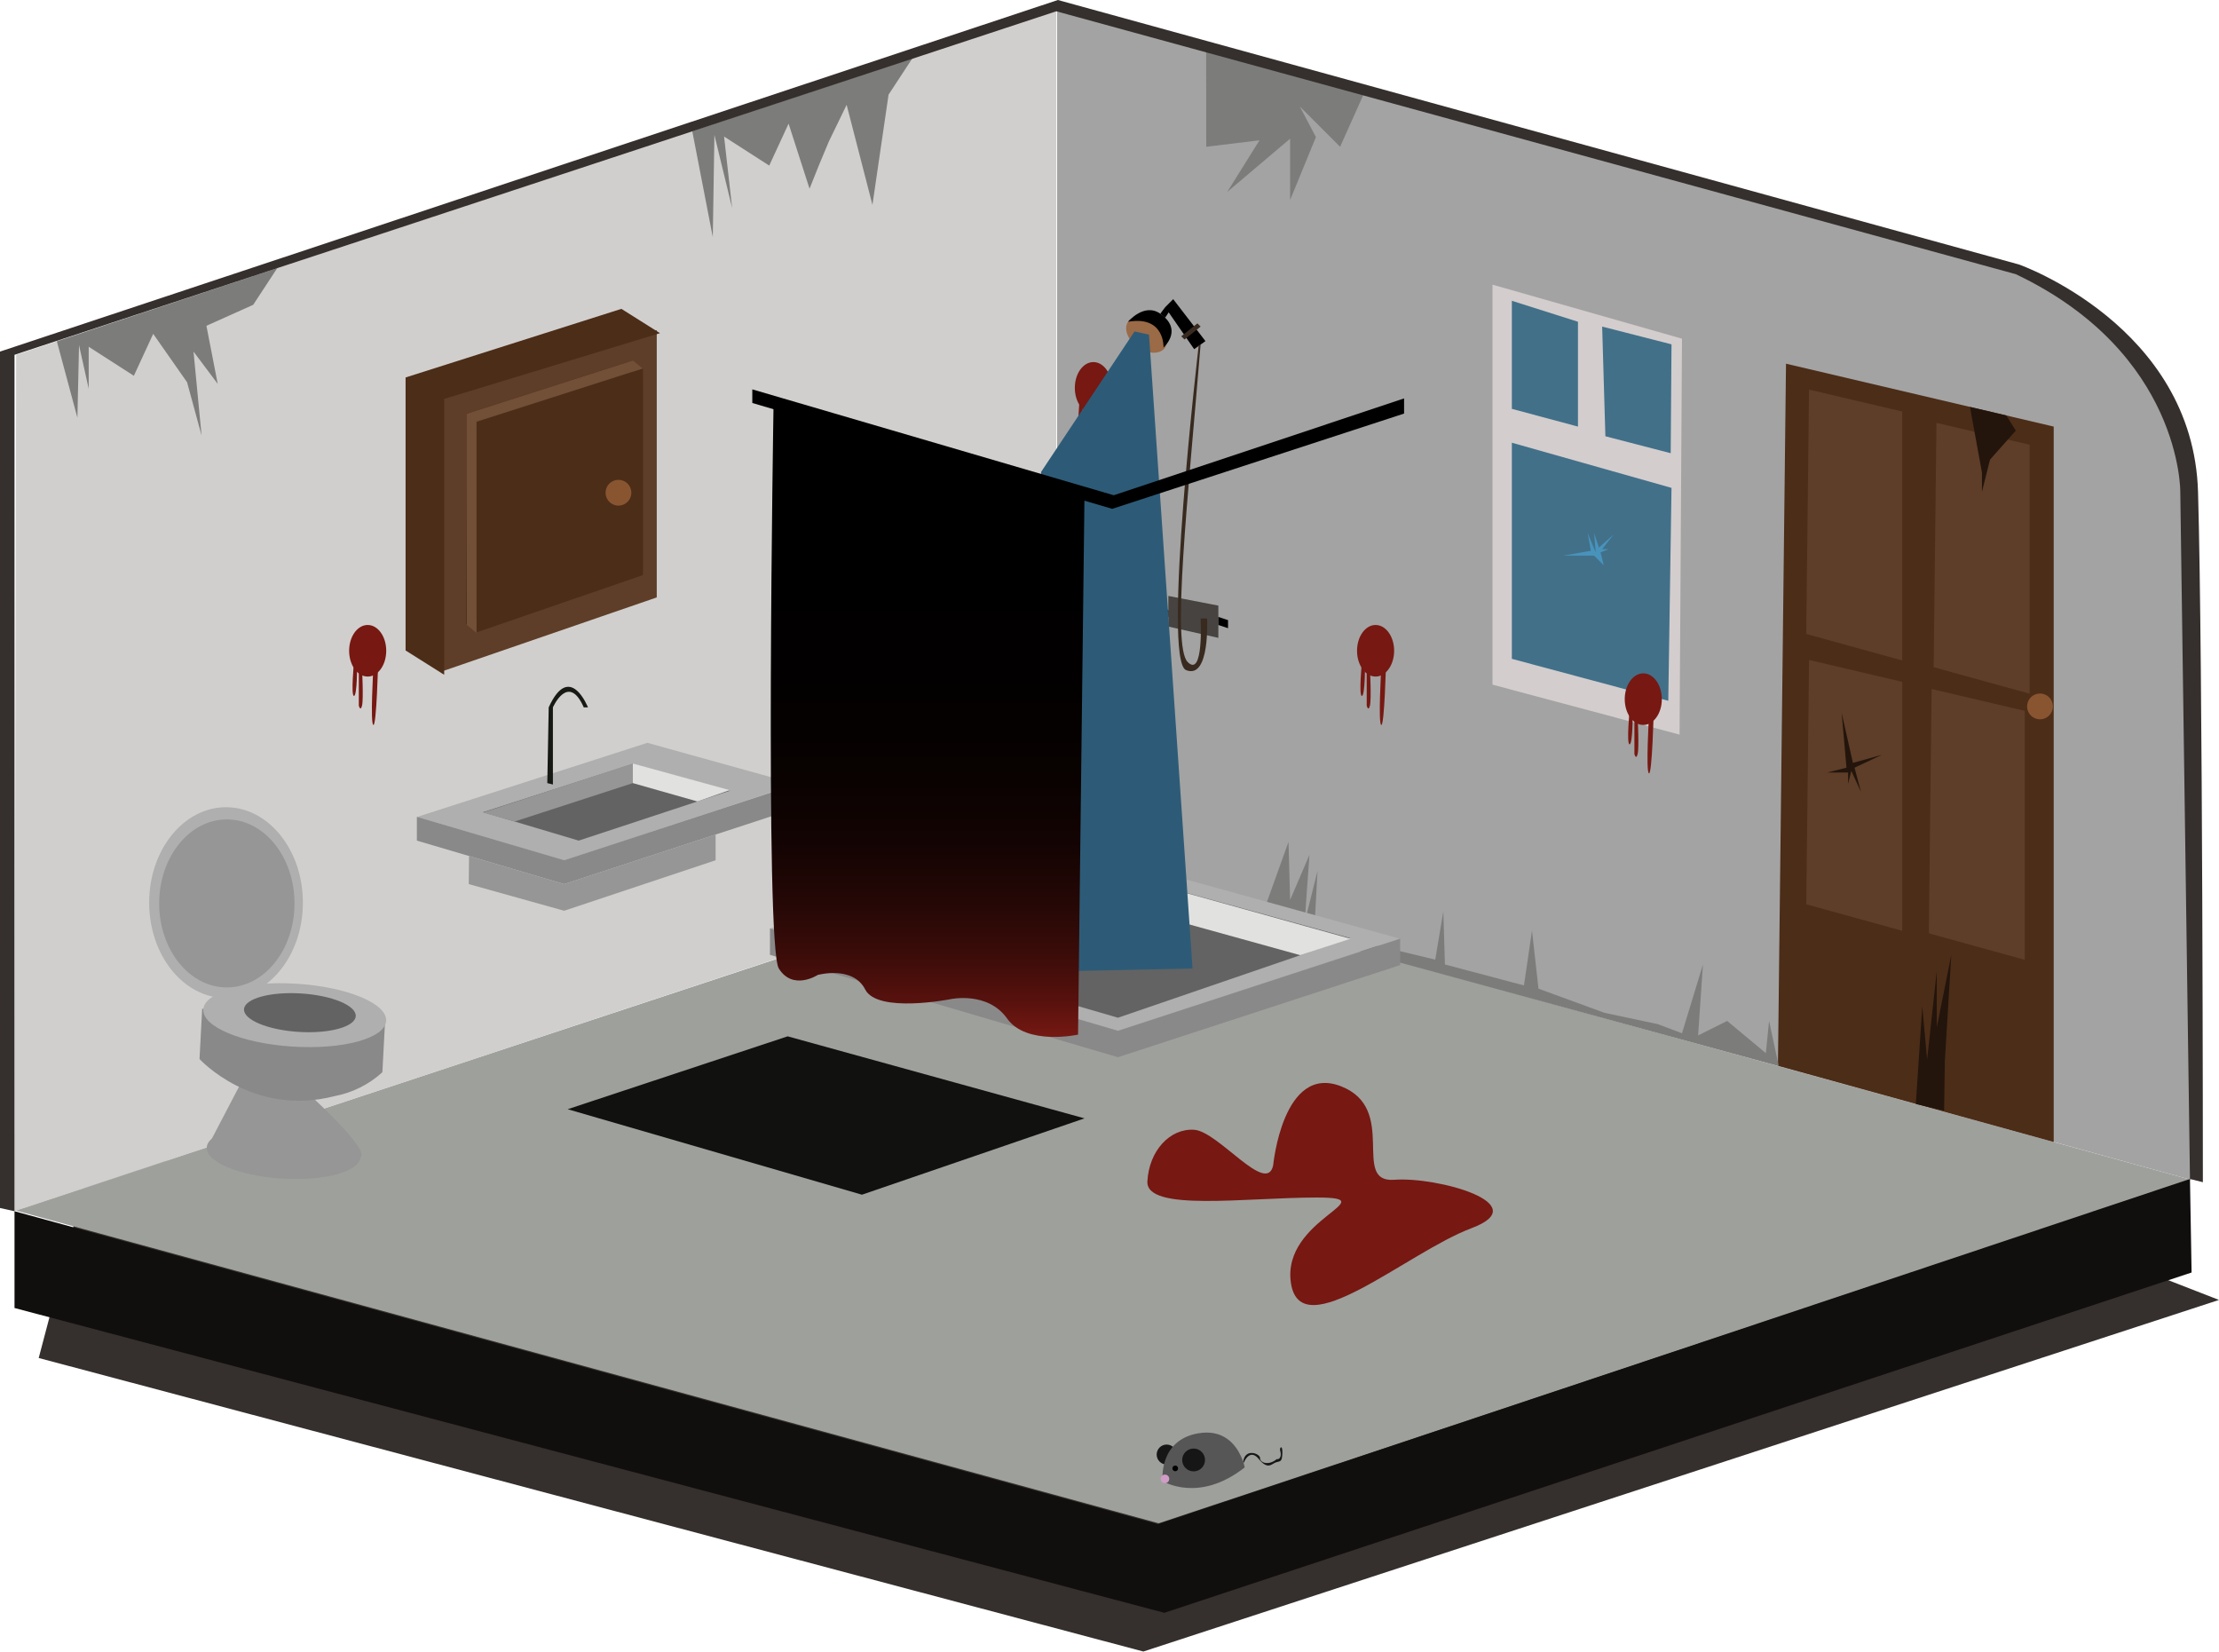
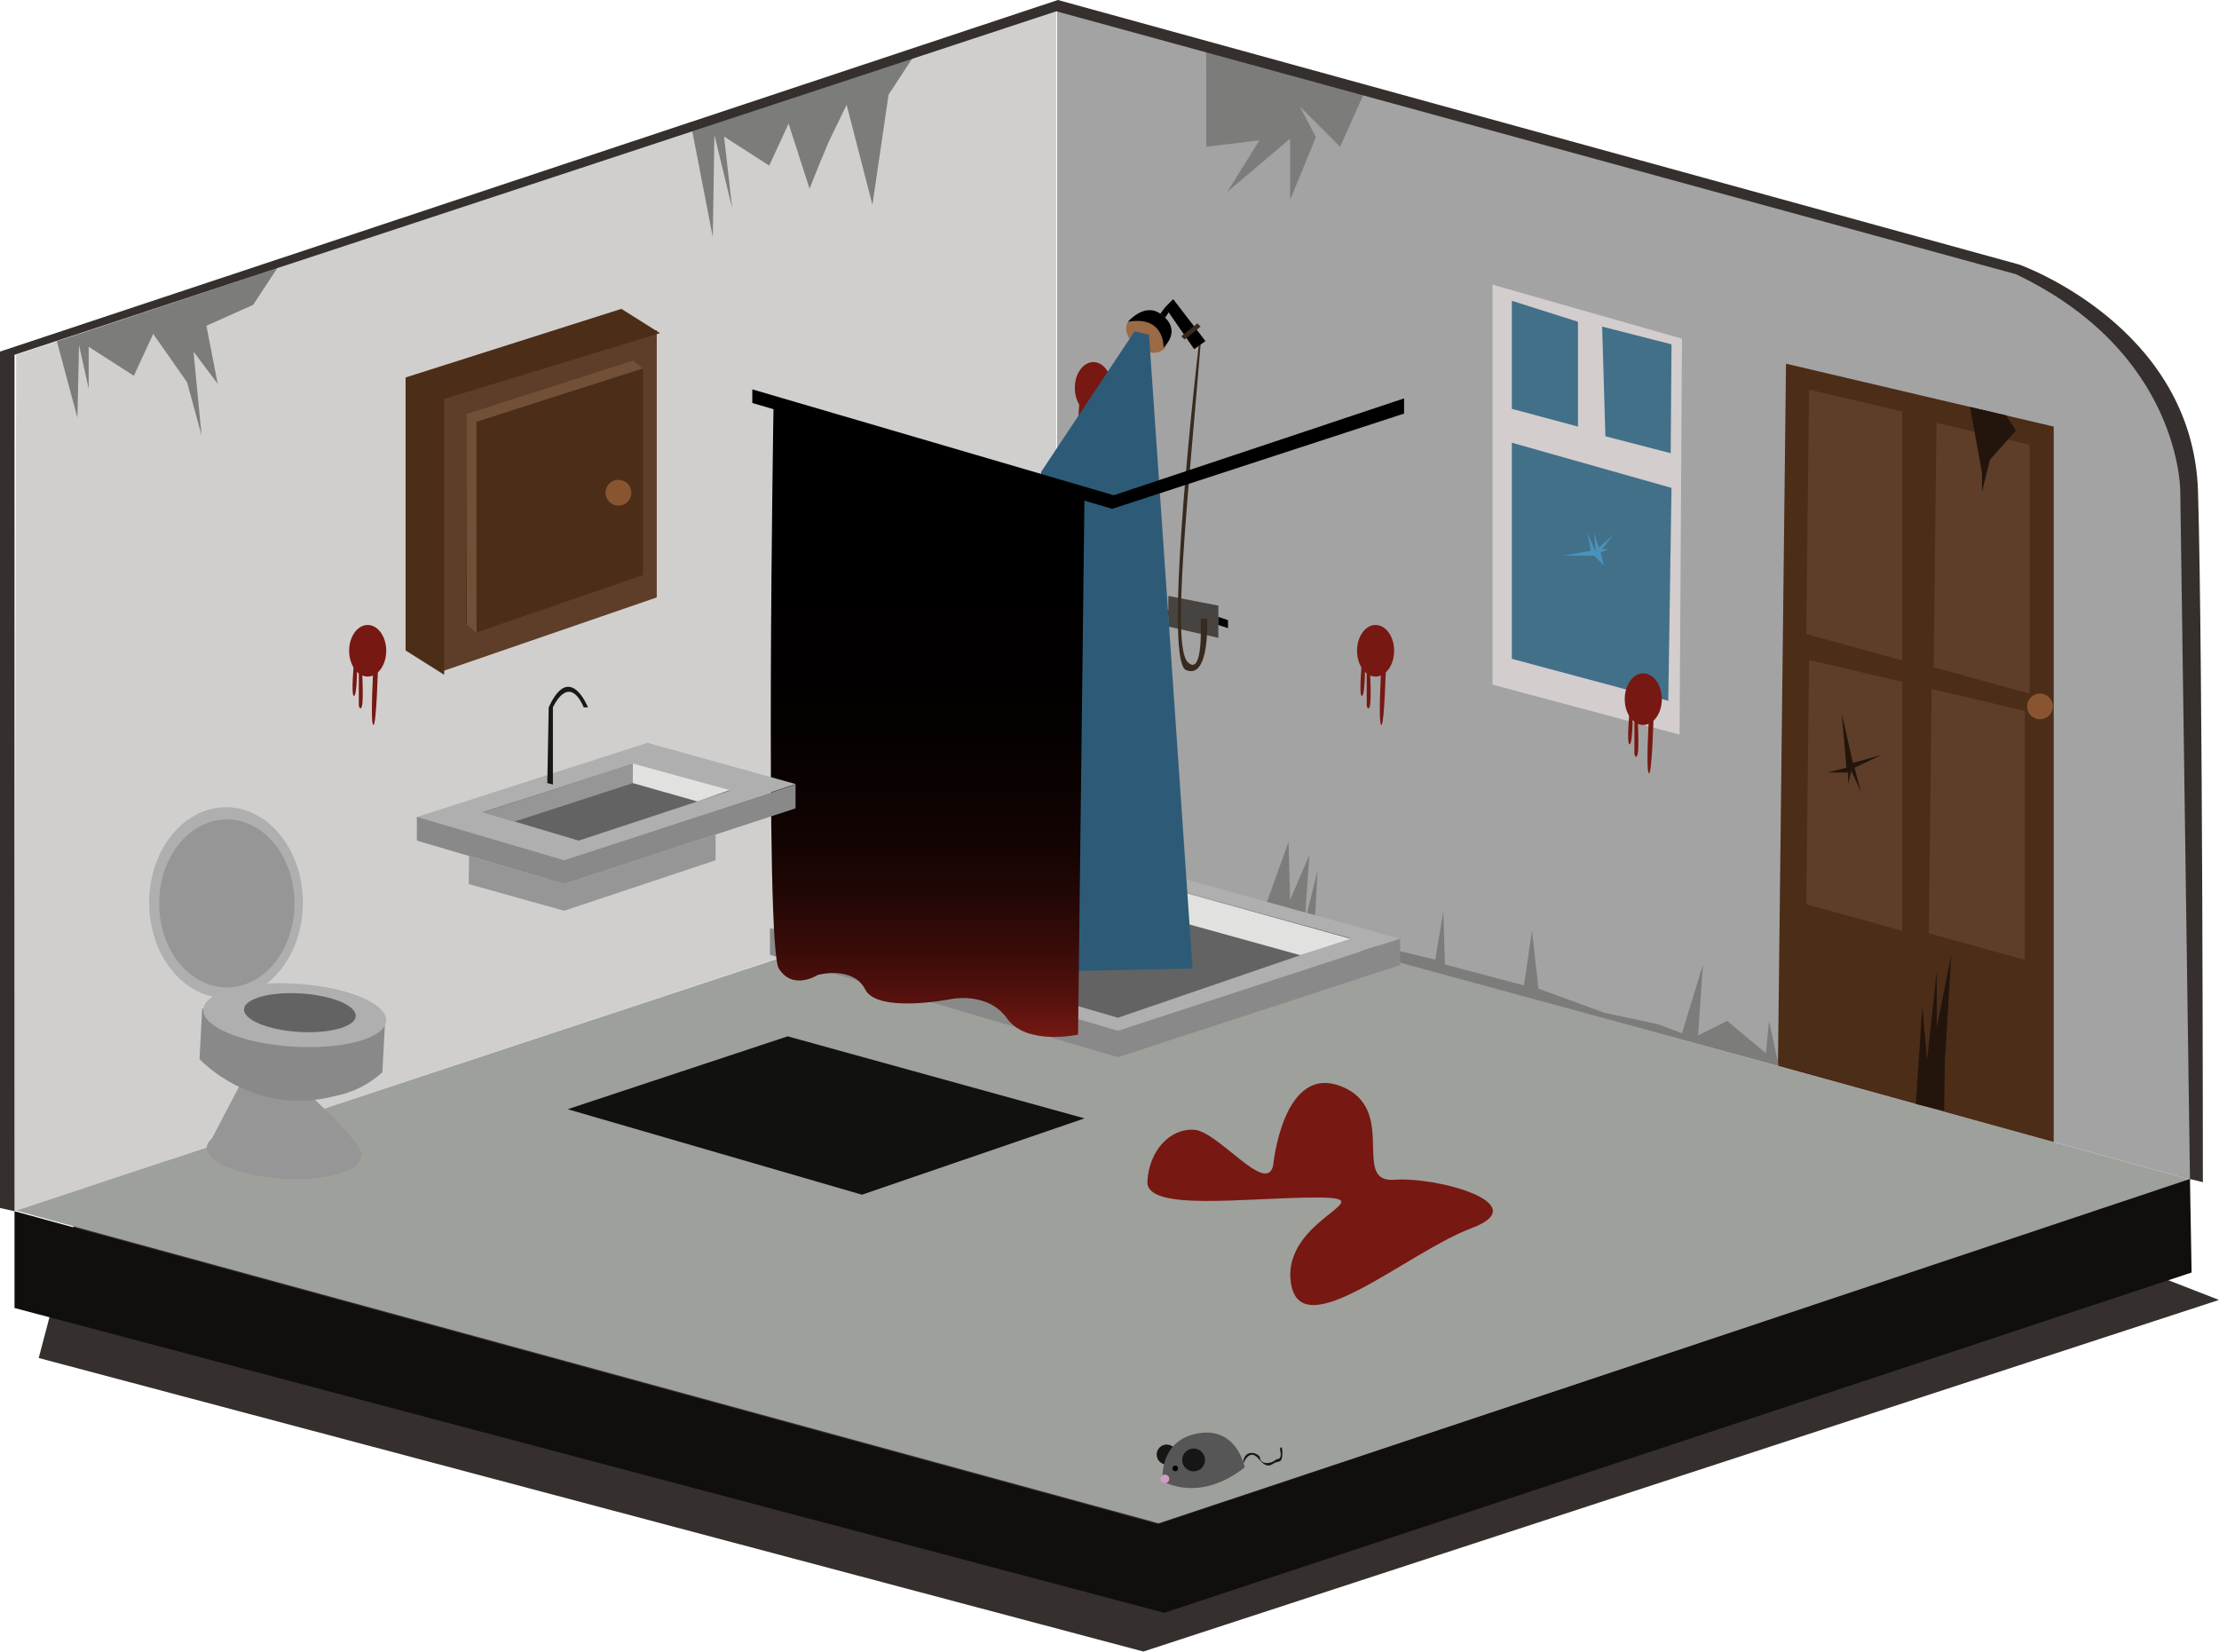
<svg xmlns="http://www.w3.org/2000/svg" viewBox="0 0 1376 1024">
  <defs>
-     <style>.cls-1{fill:#35302d;}.cls-2{fill:#9ea09c;}.cls-3{fill:#3a1c05;}.cls-4{fill:#d1cfcd;}.cls-5{fill:#a3a3a3;}.cls-6{fill:#d3cdcd;}.cls-7{fill:#427089;}.cls-8{fill:#4893bc;}.cls-9{fill:#4c2d18;}.cls-10{fill:#5e3e28;}.cls-11{fill:#895531;}.cls-12{fill:#23150c;}.cls-13{fill:#7c7c7b;}.cls-14{fill:#110f0e;}.cls-15{fill:#474341;}.cls-16{fill:#959695;}.cls-17{fill:#aeafae;}.cls-18{fill:#898989;}.cls-19{fill:#636363;}.cls-20{fill:#351c0a;}.cls-21{fill:#e1e2e0;}.cls-22{fill:#9b6a46;}.cls-23{fill:#382a1f;}.cls-24{fill:#111110;}.cls-25{fill:#171914;}.cls-26{fill:#724f37;}.cls-27{fill:#771812;}.cls-28{fill:#161616;}.cls-29{fill:#565656;}.cls-30{fill:#d09cc6;}.cls-31{fill:#2d5b77;}.cls-32{fill:url(#Dégradé_sans_nom_9);}</style>
+     <style>.cls-1{fill:#35302d;}.cls-2{fill:#9ea09c;}.cls-3{fill:#3a1c05;}.cls-4{fill:#d1cfcd;}.cls-5{fill:#a3a3a3;}.cls-6{fill:#d3cdcd;}.cls-7{fill:#427089;}.cls-8{fill:#4893bc;}.cls-9{fill:#4c2d18;}.cls-10{fill:#5e3e28;}.cls-11{fill:#895531;}.cls-12{fill:#23150c;}.cls-13{fill:#7c7c7b;}.cls-14{fill:#110f0e;}.cls-15{fill:#474341;}.cls-16{fill:#959695;}.cls-17{fill:#aeafae;}.cls-18{fill:#898989;}.cls-19{fill:#636363;}.cls-20{fill:#351c0a;}.cls-21{fill:#e1e2e0;}.cls-22{fill:#9b6a46;}.cls-23{fill:#382a1f;}.cls-24{fill:#111110;}.cls-25{fill:#724f37;}.cls-26{fill:#771812;}.cls-27{fill:#161616;}.cls-28{fill:#565656;}.cls-29{fill:#d09cc6;}.cls-30{fill:#2d5b77;}.cls-31{fill:url(#Dégradé_sans_nom_9);}.cls-32{fill:#171914;}</style>
    <linearGradient id="Dégradé_sans_nom_9" x1="862.73" y1="692.43" x2="862.73" y2="302" gradientUnits="userSpaceOnUse">
      <stop offset="0" stop-color="#771812" />
      <stop offset="0" stop-color="#751812" />
      <stop offset="0.06" stop-color="#56110d" />
      <stop offset="0.13" stop-color="#3b0c09" />
      <stop offset="0.21" stop-color="#250806" />
      <stop offset="0.3" stop-color="#140403" />
      <stop offset="0.41" stop-color="#090201" />
      <stop offset="0.57" stop-color="#020000" />
      <stop offset="1" />
    </linearGradient>
  </defs>
  <g id="Calque_1" data-name="Calque 1">
    <polygon class="cls-1" points="24 842 709 1024 1376 806 1340 792 57 717 24 842" />
    <polygon class="cls-2" points="9.5 750.5 654.5 537.5 1358.5 731.5 718.5 944.5 9.5 750.5" />
    <path class="cls-3" d="M919,581" transform="translate(-287.5 -49.5)" />
    <polygon class="cls-4" points="9 751 10 220 74.89 198.47 655 6 655 537 9 751" />
    <path class="cls-5" d="M943,56l597,163s104,42,106,159,0,403,0,403L943,587Z" transform="translate(-287.5 -49.5)" />
    <polygon class="cls-6" points="925.5 176.5 1043 210 1041.5 455.5 925.5 424.5 925.5 176.5" />
    <polygon class="cls-7" points="937.5 186.5 978.5 199.5 978.5 264.5 937.5 253.5 937.5 186.5" />
    <polygon class="cls-7" points="993.5 202.5 1036.5 213.5 1036 281 995.5 270.5 993.5 202.5" />
    <polygon class="cls-7" points="937.5 274.5 1036.5 302.5 1034.5 434.5 937.5 408.5 937.5 274.5" />
    <polygon class="cls-8" points="989.5 342.5 988.5 330.5 991.5 339.5 1000.5 331.5 993.5 340.5 997.5 340.5 992.5 342.5 994.5 350.5 988.5 344.5 969.5 344.5 986.5 341.5 984.5 330.5 989.5 342.5" />
    <polygon class="cls-9" points="1102.5 660.85 1107.5 225.5 1273.5 264.5 1273.5 708.08 1102.5 660.85" />
    <polygon class="cls-10" points="1120.04 393.07 1121.78 241.56 1179.54 255.14 1179.54 409.5 1120.04 393.07" />
    <polygon class="cls-10" points="1199.06 413.69 1200.8 262.19 1258.56 275.76 1258.56 430.12 1199.06 413.69" />
    <polygon class="cls-10" points="1120.06 560.69 1121.8 409.19 1179.56 422.76 1179.56 577.12 1120.06 560.69" />
    <polygon class="cls-10" points="1196.06 578.69 1197.8 427.19 1255.56 440.76 1255.56 595.12 1196.06 578.69" />
    <circle class="cls-11" cx="1265" cy="438" r="8" />
    <polygon class="cls-12" points="1145 476 1142 442 1149 473 1167 468 1150 476 1154 491 1148 478 1146 486 1146 479 1133 479 1145 476" />
    <polygon class="cls-13" points="737 561 1103 661 1097 633 1095 653 1071 633 1053 642 1056 598 1043 640.66 1028 635 995 628 954 613 950 577 945 611 896 598 895 565 890 595 815 577 817 540 809 572 812 530 800 558 799 522 785 561 720.5 556.5 737 561" />
    <polygon class="cls-12" points="1221.57 252.3 1229 293 1229 305 1234 285 1250 267 1244.11 257.59 1221.57 252.3" />
    <polygon class="cls-13" points="95 207 116 237 125 270 120 218 135 238 128 202 157 189 171.91 166.28 35.26 211.62 48 259 49 214 55 241 55 215 83 233 95 207" />
    <polygon class="cls-13" points="489 76.67 502 117 508 102 514 87.67 525 65 541 127 551 58.67 565.91 35.95 429.26 81.29 442 147 443 83.67 454 129 449 84.67 477 102.67 489 76.67" />
    <polygon class="cls-13" points="747.92 31.73 748 91 781 87 761 119 800 86 800 124 816 85 806 66 831 91 845.61 58.41 747.92 31.73" />
    <polygon class="cls-12" points="1188 684.52 1192 624 1195 657 1201 602 1201 637 1210 592 1206 658 1205.55 688.65 1188 684.52" />
    <polygon class="cls-14" points="9 751 9 811 722 1000 1359 789 1358 731 718 945 9 751" />
    <path class="cls-1" d="M296.5,800.5l-9-2v-531l656-218,596,164s108,38,111,141,3,428,3,428l-8-2-6-426s1-86-102-135l-595-163-646,213Z" transform="translate(-287.5 -49.5)" />
    <polygon class="cls-15" points="724.5 369.5 724.5 388.5 755.5 395.5 755.5 375.5 724.5 369.5" />
  </g>
  <g id="meuble">
    <path class="cls-16" d="M482.83,731.41S517,763,511,767s-95-6-95-6l23-44Z" transform="translate(-287.5 -49.5)" />
    <polygon class="cls-17" points="477.09 575.84 693.28 639.08 867.87 581.96 645.22 520.3 477.09 575.84" />
    <polygon class="cls-18" points="477.46 592.03 477.46 575.71 693.25 639.18 868.24 582.06 868.24 598.38 693.25 655.5 477.46 592.03" />
    <polygon class="cls-19" points="502.85 575.71 645.2 528.57 837.26 581.64 693.25 631.02 502.85 575.71" />
    <polygon class="cls-20" points="645.59 528.57 645.2 547.61 533.41 584.59 502.85 575.71 645.59 528.57" />
    <polygon class="cls-21" points="806.3 592.25 837.41 582.06 645.2 528.57 645.2 547.61 806.3 592.25" />
    <polygon points="755.5 382.5 761.5 384.5 761.5 389.5 755.5 387.5 755.5 382.5" />
    <polygon points="724.5 378.39 724.5 382.5 719.5 381.5 719.5 376.5 724.5 378.39" />
    <ellipse class="cls-22" cx="998.5" cy="257" rx="9.5" ry="14" transform="translate(-75.62 874.04) rotate(-54.71)" />
    <path d="M987,249s10-12,20-5,8,15,2,21C1009,265,1010,245,987,249Z" transform="translate(-287.5 -49.5)" />
    <polygon points="719.5 194.5 722.5 190.5 725.5 192.5 722.5 196.97 719.5 194.5" />
    <polygon points="722.5 190.5 740.5 216.5 747.5 211.5 727.5 185.5 722.5 190.5" />
    <polygon class="cls-23" points="732.5 208.5 734.5 210.5 744.5 202.5 742.5 200.5 732.5 208.5" />
    <path class="cls-23" d="M1030.77,264S1008,459,1023,465s13-32,13-32h-4s2,37-8,27,0-99.71,8-196.86C1032,263,1030.77,264,1030.77,264Z" transform="translate(-287.5 -49.5)" />
    <ellipse cx="646" cy="560" rx="11.5" ry="6.5" />
    <polygon class="cls-24" points="352.01 687.75 488.43 642.56 672.5 693.42 534.49 740.75 352.01 687.75" />
-     <polygon class="cls-17" points="258.76 506.49 401.44 460.58 493.5 486.16 349.69 533.58 258.76 506.49" />
-     <polygon class="cls-18" points="258.5 506.43 258.5 521.21 349.82 548.17 493.32 501.21 493.32 486.42 349.82 533.38 258.5 506.43" />
-     <polygon class="cls-16" points="290.85 530.76 290.68 548.17 349.82 564.69 443.75 533.38 443.75 517.43 349.82 548.17 290.85 530.76" />
-     <polygon class="cls-19" points="299.55 503.55 392.58 473.61 452.6 490.29 358.84 521.21 299.55 503.55" />
-     <polygon class="cls-16" points="299.38 503.82 319.1 509.37 392.43 485.55 392.43 473.38 299.38 503.82" />
-     <polygon class="cls-21" points="432.48 496.93 452.44 489.9 392.43 473.38 392.43 485.55 432.48 496.93" />
-     <path class="cls-25" d="M626.88,535.05l3.48.87V488.09s9.57-21.74,19.13,0h2.61s-11.3-28.7-24.35,0Z" transform="translate(-287.5 -49.5)" />
    <path class="cls-18" d="M412.87,674.89l-1.65,31.23s32.87,36.15,83.81,23V697.83Z" transform="translate(-287.5 -49.5)" />
    <path class="cls-18" d="M526.26,683.11l-1.65,31.22A60.77,60.77,0,0,1,495,729.12V697.9Z" transform="translate(-287.5 -49.5)" />
    <ellipse class="cls-17" cx="470.22" cy="678.87" rx="19.53" ry="56.8" transform="translate(-524.15 1056.35) rotate(-86.42)" />
    <ellipse class="cls-19" cx="473.43" cy="677.34" rx="11.94" ry="34.71" transform="translate(-519.62 1058.11) rotate(-86.42)" />
    <ellipse class="cls-17" cx="140.16" cy="559.66" rx="47.66" ry="59.16" />
    <ellipse class="cls-16" cx="140.66" cy="560.15" rx="41.96" ry="52.09" />
    <polygon class="cls-10" points="274.31 247.22 407.25 204.69 407.25 370.42 273.43 416.5 274.31 247.22" />
    <polygon class="cls-9" points="409.25 206.57 385.32 191.5 251.5 234.04 251.5 403.31 275.43 418.38 275.43 247.33 409.25 206.57" />
    <ellipse class="cls-16" cx="463.38" cy="763.79" rx="16.43" ry="47.79" transform="translate(-615.32 1129.15) rotate(-86.42)" />
    <polygon class="cls-9" points="289.76 256.31 392.5 223.43 392.5 351.51 289.07 387.13 289.76 256.31" />
    <polygon class="cls-9" points="295.96 261.37 398.7 228.49 398.7 356.57 295.27 392.19 295.96 261.37" />
-     <polygon class="cls-26" points="392.5 223.5 398.5 228.5 295.5 261.5 295.5 392.5 289.5 387.5 289.5 256.5 392.5 223.5" />
+     <polygon class="cls-25" points="392.5 223.5 398.5 228.5 295.5 261.5 295.5 392.5 289.5 387.5 289.5 256.5 392.5 223.5" />
    <circle class="cls-11" cx="383.5" cy="305.5" r="8" />
-     <path class="cls-27" d="M1132,460s-2,21,0,21,2-20,2-20l1,2v24s1,4,2,0,0-23,0-23h7s-2,34,0,35,3-39,3-39Z" transform="translate(-287.5 -49.5)" />
-     <ellipse class="cls-27" cx="853" cy="403.5" rx="11.5" ry="16" />
-     <path class="cls-27" d="M957,297s-2,21,0,21,2-20,2-20l1,2v24s1,4,2,0,0-23,0-23h7s-2,34,0,35,3-39,3-39Z" transform="translate(-287.5 -49.5)" />
-     <ellipse class="cls-27" cx="678" cy="240.5" rx="11.5" ry="16" />
-     <path class="cls-27" d="M507,460s-2,21,0,21,2-20,2-20l1,2v24s1,4,2,0,0-23,0-23h7s-2,34,0,35,3-39,3-39Z" transform="translate(-287.5 -49.5)" />
-     <ellipse class="cls-27" cx="228" cy="403.5" rx="11.5" ry="16" />
-     <path class="cls-27" d="M1298,490s-2,21,0,21,2-20,2-20l1,2v24s1,4,2,0,0-23,0-23h7s-2,34,0,35,3-39,3-39Z" transform="translate(-287.5 -49.5)" />
-     <ellipse class="cls-27" cx="1019" cy="433.5" rx="11.5" ry="16" />
-     <path class="cls-27" d="M754,291" transform="translate(-287.5 -49.5)" />
-     <path class="cls-27" d="M1077,772s6-63,42-49,6,60,33,58,88,15,48,30-106,74-112,34,60-53,16-53-106,9-105-10,14-33,29-32S1073,791,1077,772Z" transform="translate(-287.5 -49.5)" />
-     <circle class="cls-28" cx="723.45" cy="901.87" r="6.2" />
-     <path class="cls-29" d="M1059.34,959.33a32.36,32.36,0,0,0-2.31-6.88c-3.31-7.22-10.85-17.13-26.88-14.18-24.52,4.53-21.7,29.55-21.7,29.55S1030.78,981.86,1059.34,959.33Z" transform="translate(-287.5 -49.5)" />
-     <path class="cls-28" d="M1058.68,956.57s3.59-9.54,9.42-2.42,8.08,2.76,10.76,2,3.65-.16,3.83-5.75-1.92-3.35-1.35-1.45c1,3.4-.19,5.6-2.13,5.25-5.19,4.32-10.44,2.18-10.35-.61s-9.31-6.47-10.43,2.18Z" transform="translate(-287.5 -49.5)" />
-     <circle class="cls-28" cx="740.15" cy="905.22" r="7.08" />
-     <circle class="cls-30" cx="722.4" cy="916.96" r="2.66" />
+     <path class="cls-26" d="M1132,460s-2,21,0,21,2-20,2-20l1,2v24s1,4,2,0,0-23,0-23h7s-2,34,0,35,3-39,3-39Z" transform="translate(-287.5 -49.5)" />
+     <ellipse class="cls-26" cx="853" cy="403.5" rx="11.5" ry="16" />
+     <path class="cls-26" d="M957,297s-2,21,0,21,2-20,2-20l1,2v24s1,4,2,0,0-23,0-23h7s-2,34,0,35,3-39,3-39Z" transform="translate(-287.5 -49.5)" />
+     <ellipse class="cls-26" cx="678" cy="240.5" rx="11.5" ry="16" />
+     <path class="cls-26" d="M507,460s-2,21,0,21,2-20,2-20l1,2v24s1,4,2,0,0-23,0-23h7s-2,34,0,35,3-39,3-39Z" transform="translate(-287.5 -49.5)" />
+     <ellipse class="cls-26" cx="228" cy="403.5" rx="11.5" ry="16" />
+     <path class="cls-26" d="M1298,490s-2,21,0,21,2-20,2-20l1,2v24s1,4,2,0,0-23,0-23h7s-2,34,0,35,3-39,3-39Z" transform="translate(-287.5 -49.5)" />
+     <ellipse class="cls-26" cx="1019" cy="433.5" rx="11.5" ry="16" />
+     <path class="cls-26" d="M754,291" transform="translate(-287.5 -49.5)" />
+     <path class="cls-26" d="M1077,772s6-63,42-49,6,60,33,58,88,15,48,30-106,74-112,34,60-53,16-53-106,9-105-10,14-33,29-32S1073,791,1077,772Z" transform="translate(-287.5 -49.5)" />
+     <circle class="cls-27" cx="723.45" cy="901.87" r="6.2" />
+     <path class="cls-28" d="M1059.34,959.33a32.36,32.36,0,0,0-2.31-6.88c-3.31-7.22-10.85-17.13-26.88-14.18-24.52,4.53-21.7,29.55-21.7,29.55S1030.78,981.86,1059.34,959.33Z" transform="translate(-287.5 -49.5)" />
+     <path class="cls-27" d="M1058.68,956.57s3.59-9.54,9.42-2.42,8.08,2.76,10.76,2,3.65-.16,3.83-5.75-1.92-3.35-1.35-1.45c1,3.4-.19,5.6-2.13,5.25-5.19,4.32-10.44,2.18-10.35-.61s-9.31-6.47-10.43,2.18Z" transform="translate(-287.5 -49.5)" />
+     <circle class="cls-27" cx="740.15" cy="905.22" r="7.08" />
+     <circle class="cls-29" cx="722.4" cy="916.96" r="2.66" />
    <circle cx="728.77" cy="910.45" r="1.77" />
-     <polygon class="cls-31" points="703.5 205.5 645.59 292.6 645.5 602.5 739.5 600.5 712.5 207.5 703.5 205.5" />
+     <polygon class="cls-30" points="703.5 205.5 645.59 292.6 645.5 602.5 739.5 600.5 712.5 207.5 703.5 205.5" />
    <polygon points="466.5 249.86 466.5 241.42 690.62 307.06 870.67 247.04 870.67 256.42 689.68 315.5 466.5 249.86" />
-     <path class="cls-32" d="M767.15,302,960,356l-4,335s-31.93,7-44-10-35-12-35-12-45.32,9-53-6-29.43-9-29.43-9-15.36,10-24.13-4S767.15,302,767.15,302Z" transform="translate(-287.5 -49.5)" />
+     <path class="cls-31" d="M767.15,302,960,356l-4,335s-31.93,7-44-10-35-12-35-12-45.32,9-53-6-29.43-9-29.43-9-15.36,10-24.13-4S767.15,302,767.15,302Z" transform="translate(-287.5 -49.5)" />
+     <polygon class="cls-17" points="258.76 506.49 401.44 460.58 493.5 486.16 349.69 533.58 258.76 506.49" />
+     <polygon class="cls-18" points="258.5 506.43 258.5 521.21 349.82 548.17 493.32 501.21 493.32 486.42 349.82 533.38 258.5 506.43" />
+     <polygon class="cls-16" points="290.85 530.76 290.68 548.17 349.82 564.69 443.75 533.38 443.75 517.43 349.82 548.17 290.85 530.76" />
+     <polygon class="cls-19" points="299.55 503.55 392.58 473.61 452.6 490.29 358.84 521.21 299.55 503.55" />
+     <polygon class="cls-16" points="299.38 503.82 319.1 509.37 392.43 485.55 392.43 473.38 299.38 503.82" />
+     <polygon class="cls-21" points="432.48 496.93 452.44 489.9 392.43 473.38 392.43 485.55 432.48 496.93" />
+     <path class="cls-32" d="M626.88,535.05l3.48.87V488.09s9.57-21.74,19.13,0h2.61s-11.3-28.7-24.35,0Z" transform="translate(-287.5 -49.5)" />
  </g>
</svg>
